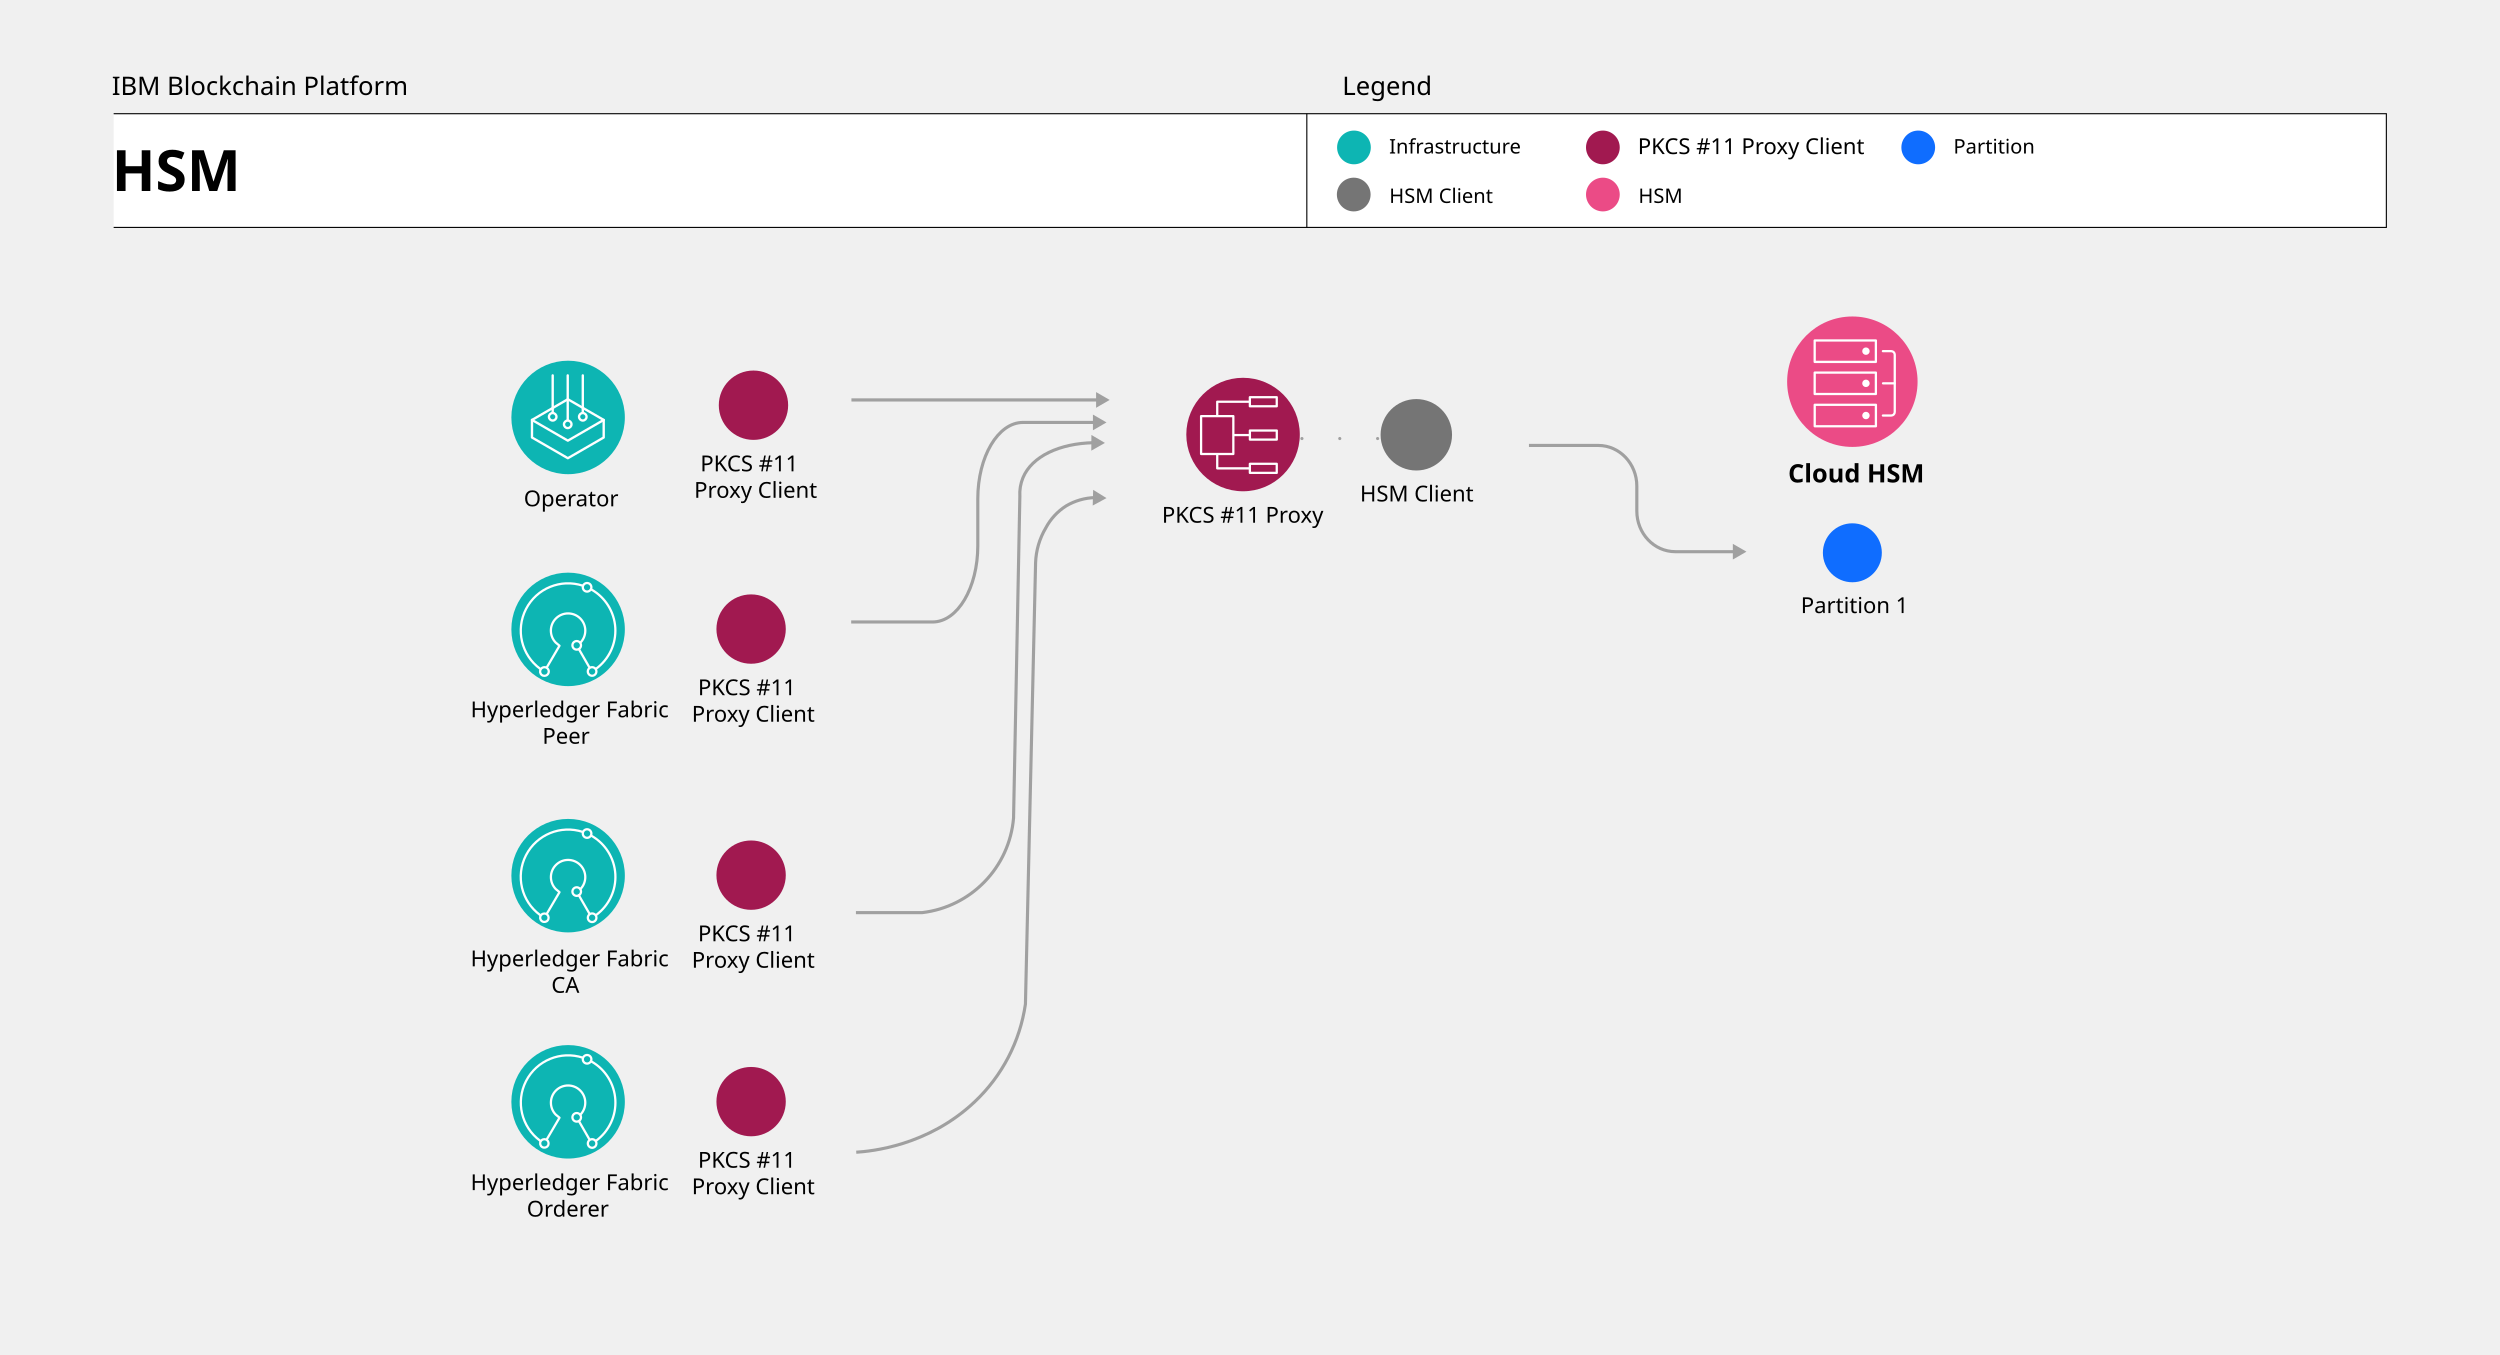
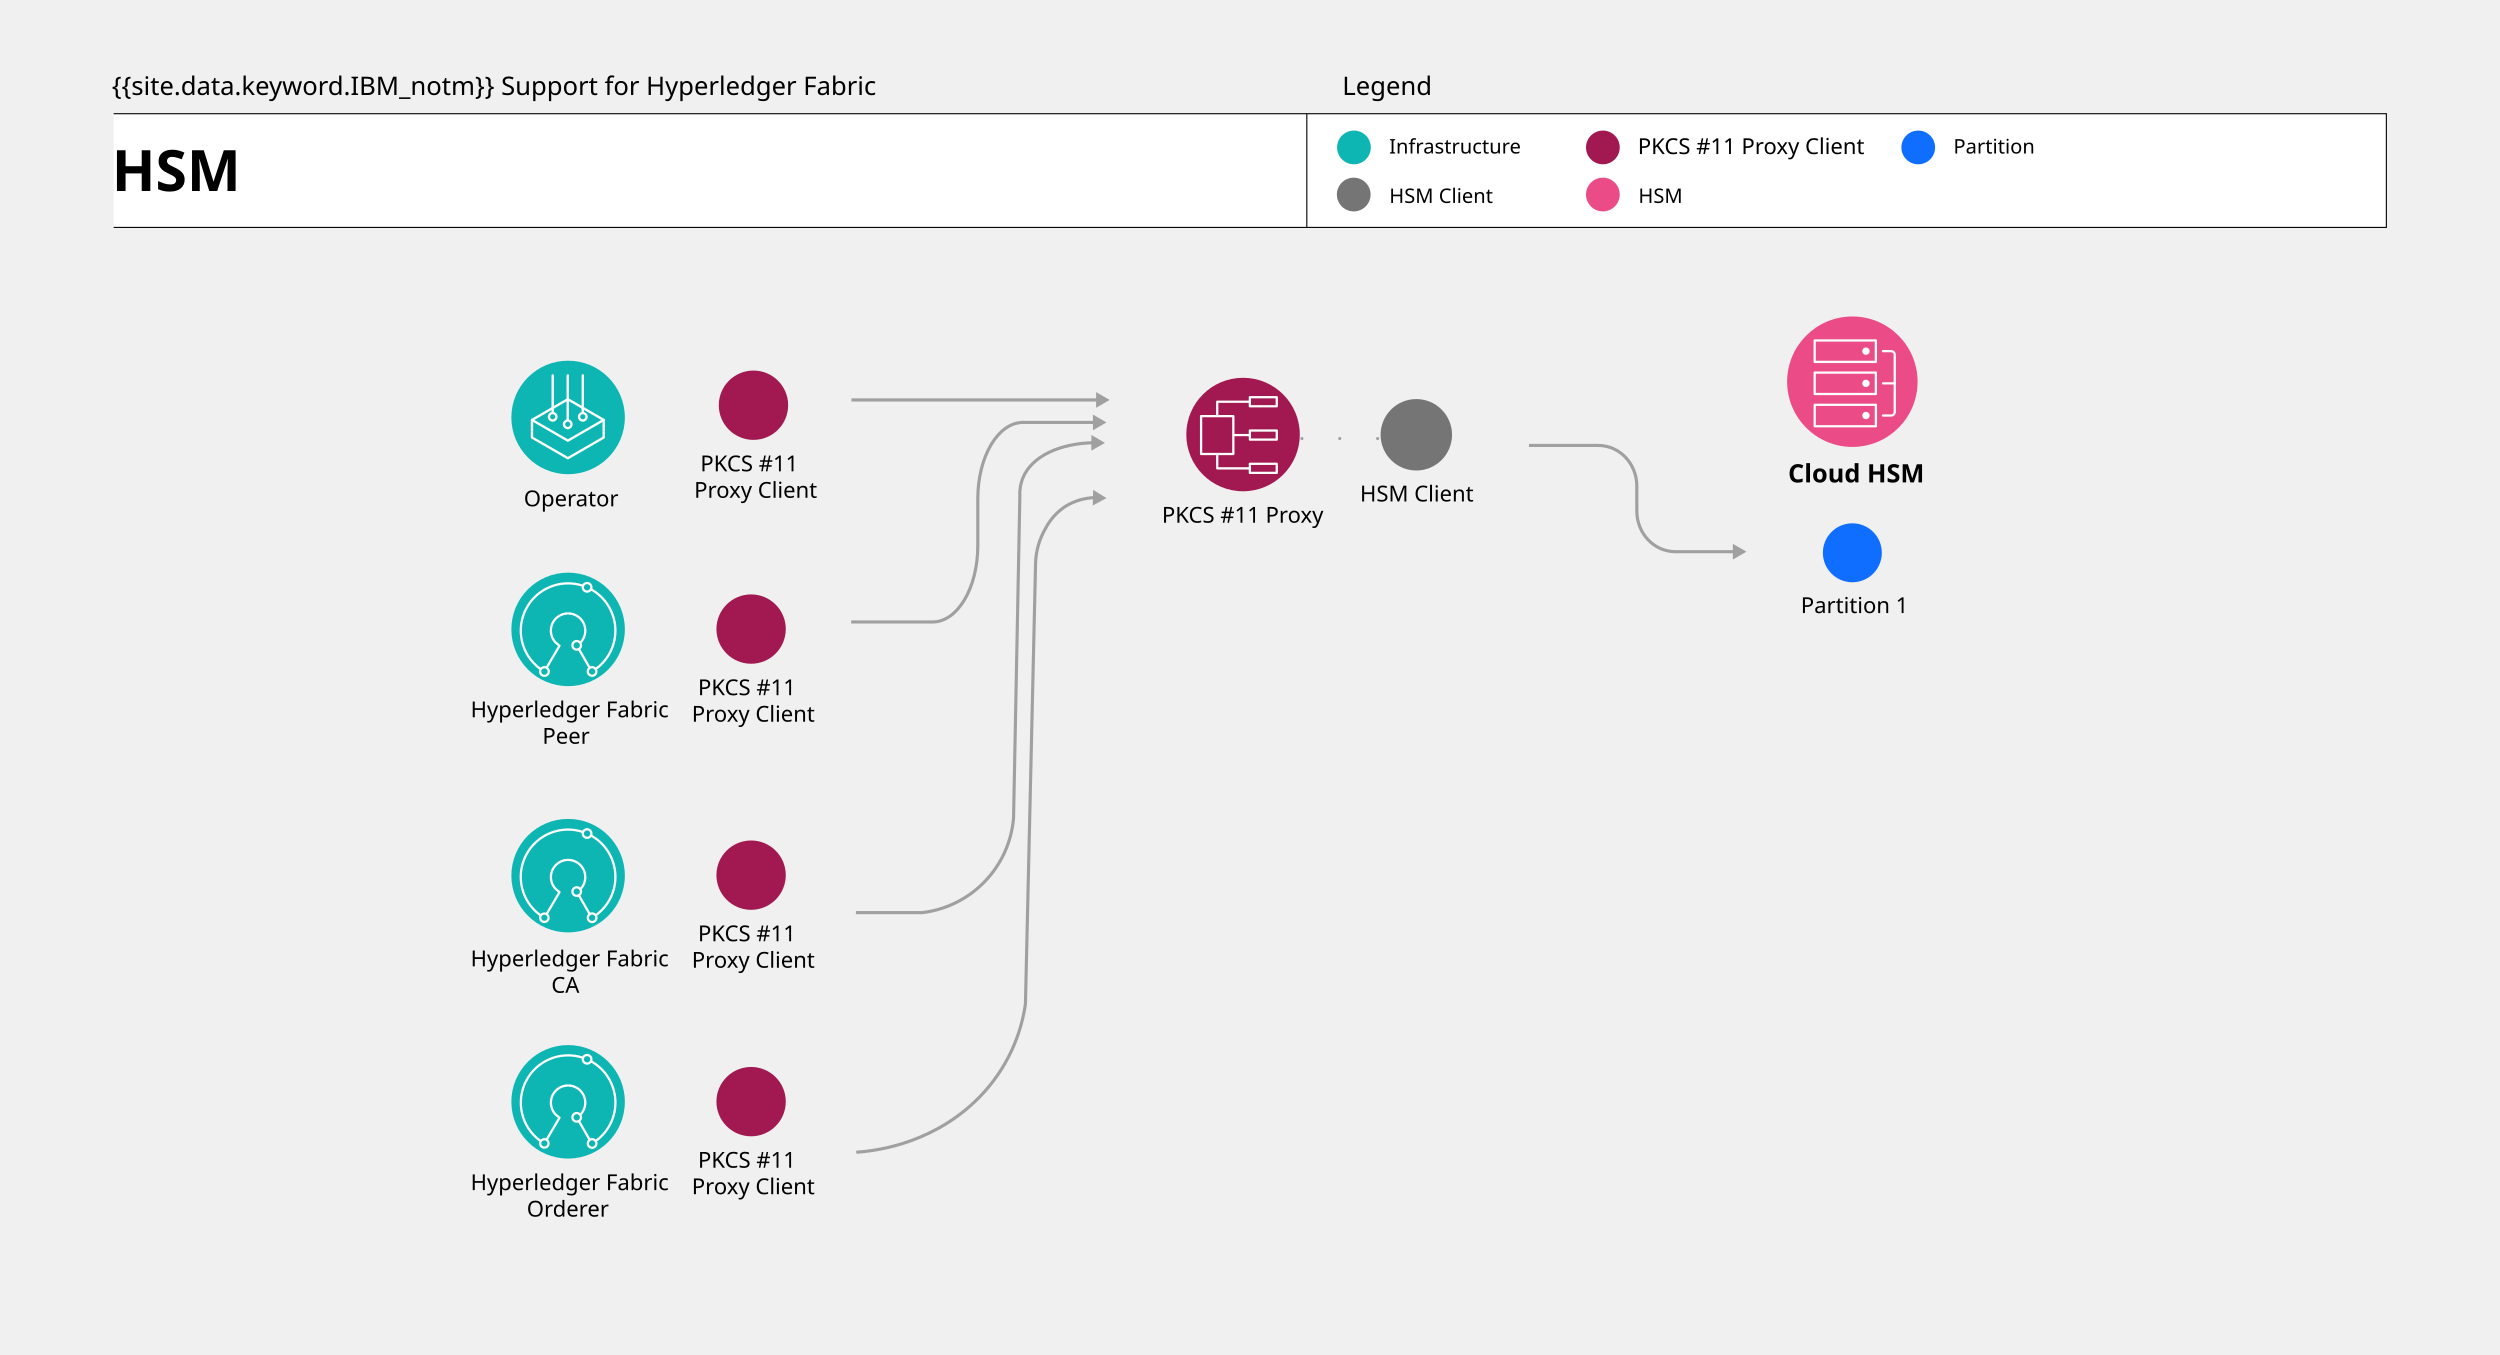
<svg xmlns="http://www.w3.org/2000/svg" id="Layer_1" data-name="Layer 1" viewBox="0 0 793.03 429.77">
  <defs>
    <style>
      .cls-1{fill:#f0f0f0}.cls-15,.cls-16,.cls-18,.cls-2,.cls-20{fill:none}.cls-2{stroke:#a0a0a0}.cls-15,.cls-18,.cls-19,.cls-2,.cls-20{stroke-linejoin:round}.cls-3{fill:#a0a0a0}.cls-22{fill:#fff}.cls-16,.cls-22{stroke-miterlimit:10}.cls-5{font-size:8.13px}.cls-13,.cls-5,.cls-7{font-family:IBMPlexSans, IBM Plex Sans}.cls-7{font-size:6.39px}.cls-8{fill:#a11950}.cls-9{fill:#eb4b86}.cls-10{fill:#757575}.cls-11,.cls-19{fill:#0db5b3}.cls-12{fill:#0f6dff}.cls-13{font-size:7px}.cls-15,.cls-16,.cls-18,.cls-19,.cls-20,.cls-22{stroke:#fff}.cls-15,.cls-18,.cls-19{stroke-linecap:round}.cls-15,.cls-16,.cls-20,.cls-22{stroke-width:0.72px}.cls-18,.cls-19{stroke-width:0.75px}
    </style>
  </defs>
  <rect class="cls-1" x="140.87" y="107.8" width="126.13" height="61.56" />
  <rect class="cls-1" x="355.8" y="108.91" width="126.13" height="69.56" />
  <rect class="cls-1" x="557.59" y="122.71" width="60" height="91.29" />
  <rect class="cls-1" x="140.87" y="178.82" width="126.13" height="61.56" />
  <rect class="cls-1" x="140.87" y="256.87" width="126.13" height="61.56" />
  <rect class="cls-1" x="140.87" y="328.72" width="126.13" height="61.56" />
  <path class="cls-2" d="M270,197.3h25.83c7.92,0,14.34-10.83,14.34-24.2V158.21c0-13.37,6.42-24.21,14.34-24.21h22.9" />
  <polygon class="cls-3" points="346.69 136.49 351 134 346.69 131.51 346.69 136.49" />
  <path class="cls-2" d="M485,141.3h22c6.75,0,12.22,5.77,12.22,12.89v7.92c0,7.12,5.46,12.89,12.21,12.89h19" />
  <polygon class="cls-3" points="549.68 177.49 554 175 549.68 172.51 549.68 177.49" />
  <path class="cls-2" d="M271.51,289.5h21a33,33,0,0,0,29-30q1-51,2-102a13.5,13.5,0,0,1,1-6c2.83-6.74,11.56-10.85,22.41-11.07" />
  <polygon class="cls-3" points="346.17 142.96 350.5 140.5 346.21 137.97 346.17 142.96" />
  <path class="cls-2" d="M271.61,365.5c4.57-.29,22.74-1.94,37.57-16a53,53,0,0,0,16.1-31q1.61-70,3.22-140a23.19,23.19,0,0,1,3.22-11,18.61,18.61,0,0,1,6.44-7,19,19,0,0,1,9.26-2.66" />
  <polygon class="cls-3" points="346.62 160.37 351 158 346.76 155.38 346.62 160.37" />
  <polyline points="36.05 72.14 756.98 72.14 756.98 36.07 36.05 36.07" style="stroke-miterlimit:10;stroke:#000;stroke-width:0.35px;fill:#fff" />
  <text class="cls-5" transform="translate(35.47 30.13)">
-     IBM Blockchain Platform
+     {{site.data.keyword.IBM_notm}} Support for Hyperledger Fabric
  </text>
  <text class="cls-5" transform="translate(425.8 30.13)">
    Legend
  </text>
  <text transform="translate(35.47 60.59)" style="font-size:18.1px;font-family:IBMPlexSans-Bold, IBM Plex Sans;font-weight:700">
    HSM
  </text>
  <text class="cls-7" transform="translate(440.65 48.7)">
    Infrastructure
  </text>
  <circle class="cls-8" cx="508.45" cy="46.77" r="5.35" />
  <circle class="cls-9" cx="508.45" cy="61.71" r="5.35" />
  <text class="cls-7" transform="translate(519.72 64.38)">
    HSM
  </text>
  <text class="cls-7" transform="translate(440.69 64.38)">
    HSM Client
  </text>
  <circle class="cls-10" cx="429.42" cy="61.71" r="5.35" />
  <circle class="cls-11" cx="429.49" cy="46.77" r="5.35" />
  <text class="cls-7" transform="translate(619.65 48.7)">
    Partition
  </text>
  <circle class="cls-12" cx="608.49" cy="46.77" r="5.35" />
  <text class="cls-13" transform="translate(519.54 48.88)">
    PKCS #11 Proxy Client
  </text>
  <line x1="414.54" y1="72.14" x2="414.54" y2="36.07" style="stroke-miterlimit:10;stroke:#000;stroke-width:0.35px;fill:none" />
  <circle class="cls-11" cx="180.21" cy="199.65" r="18" />
  <line class="cls-15" x1="183.62" y1="205.89" x2="186.93" y2="211.64" />
  <path class="cls-15" d="M184.14,203.83a5.46,5.46,0,1,0-7.87,0l1.21,1-4,6.82" />
  <path class="cls-15" d="M184.87,185.79a15,15,0,0,0-13.53,26.36" />
  <path class="cls-15" d="M189.07,212.15A15,15,0,0,0,187.6,187" />
  <circle class="cls-16" cx="182.94" cy="204.71" r="1.36" />
  <circle class="cls-16" cx="187.82" cy="213" r="1.36" />
  <circle class="cls-16" cx="186.23" cy="186.3" r="1.36" />
  <path class="cls-16" d="M171.54,212.3a1.79,1.79,0,0,1,.2-.26,1.37,1.37,0,0,1,1.93,0,1.35,1.35,0,0,1,0,1.93,1.36,1.36,0,0,1-2.13-1.67" />
  <circle class="cls-11" cx="180.21" cy="349.51" r="18" />
  <line class="cls-15" x1="183.62" y1="355.61" x2="186.93" y2="361.36" />
  <path class="cls-15" d="M184.14,353.55a5.45,5.45,0,1,0-7.87,0l1.21,1-4,6.81" />
  <path class="cls-15" d="M184.87,335.51a15,15,0,0,0-13.52,26.36" />
  <path class="cls-15" d="M189.08,361.87a15,15,0,0,0-1.48-25.16" />
  <circle class="cls-16" cx="182.94" cy="354.43" r="1.36" />
  <circle class="cls-16" cx="187.83" cy="362.73" r="1.36" />
  <circle class="cls-16" cx="186.23" cy="336.02" r="1.36" />
  <path class="cls-16" d="M171.54,362a1.71,1.71,0,0,1,.21-.26,1.34,1.34,0,1,1-.21.26" />
  <circle class="cls-11" cx="180.21" cy="277.77" r="18" />
  <line class="cls-15" x1="183.62" y1="284" x2="186.93" y2="289.75" />
  <path class="cls-15" d="M184.14,282a5.45,5.45,0,1,0-7.87,0l1.21,1-4,6.81" />
  <path class="cls-15" d="M184.87,263.9a15,15,0,0,0-13.52,26.37" />
  <path class="cls-15" d="M189.08,290.27a15,15,0,0,0-1.48-25.16" />
  <circle class="cls-16" cx="182.94" cy="282.82" r="1.36" />
  <circle class="cls-16" cx="187.83" cy="291.12" r="1.36" />
  <circle class="cls-16" cx="186.23" cy="264.41" r="1.36" />
  <path class="cls-16" d="M171.54,290.41a1.71,1.71,0,0,1,.21-.26,1.34,1.34,0,1,1-.21.26" />
  <g>
    <line class="cls-2" x1="348.42" y1="126.86" x2="270.08" y2="126.86" />
    <polygon class="cls-3" points="347.69 124.37 352 126.86 347.69 129.36 347.69 124.37" />
  </g>
  <circle class="cls-10" cx="449.27" cy="137.92" r="11.33" />
  <text class="cls-13" transform="translate(431.41 159.07)">
    HSM Client
  </text>
  <text class="cls-13" transform="translate(166.15 160.61)">
    Operator
  </text>
  <path d="M185.23,126.87a4.85,4.85,0,1,1-4.85-4.85,4.85,4.85,0,0,1,4.85,4.85" style="stroke-width:0.75px;stroke-linecap:round;stroke:#fff;stroke-miterlimit:10;fill:none" />
  <g>
    <circle class="cls-11" cx="180.21" cy="132.42" r="18" />
    <line class="cls-18" x1="180.09" y1="134.6" x2="180.09" y2="119.08" />
    <line class="cls-18" x1="184.87" y1="132.21" x2="184.87" y2="119.08" />
    <line class="cls-18" x1="175.32" y1="132.21" x2="175.32" y2="119.08" />
    <polyline class="cls-18" points="191.5 133.21 180.13 126.64 168.75 133.21 168.75 138.78 180.13 145.35 191.5 138.78 191.5 133.21" />
    <polyline class="cls-18" points="168.75 133.21 180.13 139.78 191.5 133.21" />
    <circle class="cls-19" cx="180.09" cy="134.6" r="1.19" />
    <circle class="cls-19" cx="175.32" cy="132.21" r="1.19" />
    <circle class="cls-19" cx="184.87" cy="132.21" r="1.19" />
  </g>
  <text class="cls-13" transform="translate(571.24 194.48)">
    Partition 1
  </text>
  <circle class="cls-12" cx="587.59" cy="175.35" r="9.35" />
  <text class="cls-13" transform="translate(222.16 149.51)">
    PKCS #11 <tspan x="-1.96" y="8.4">Proxy Client</tspan>
  </text>
  <circle class="cls-8" cx="239.01" cy="128.54" r="11" />
  <text class="cls-13" transform="translate(221.41 220.53)">
    PKCS #11 <tspan x="-1.96" y="8.4">Proxy Client</tspan>
  </text>
  <text class="cls-13" transform="translate(149.29 227.53)">
    Hyperledger Fabric<tspan x="22.77" y="8.4">Peer</tspan>
  </text>
  <text class="cls-13" transform="translate(149.29 306.53)">
    Hyperledger Fabric<tspan x="25.6" y="8.4">CA</tspan>
  </text>
  <text class="cls-13" transform="translate(149.29 377.53)">
    Hyperledger Fabric<tspan x="17.81" y="8.4">Orderer</tspan>
  </text>
  <circle class="cls-8" cx="238.26" cy="199.55" r="11" />
  <text class="cls-13" transform="translate(221.41 298.58)">
    PKCS #11 <tspan x="-1.96" y="8.4">Proxy Client</tspan>
  </text>
  <circle class="cls-8" cx="238.26" cy="277.61" r="11" />
  <text class="cls-13" transform="translate(221.41 370.42)">
    PKCS #11 <tspan x="-1.96" y="8.4">Proxy Client</tspan>
  </text>
  <circle class="cls-8" cx="238.26" cy="349.45" r="11" />
  <text class="cls-13" transform="translate(368.58 165.81)">
    PKCS #11 Proxy
  </text>
  <circle class="cls-8" cx="394.31" cy="137.84" r="18" />
  <g>
    <rect class="cls-20" x="399.3" y="144.3" width="2.87" height="8.53" transform="rotate(-90 400.735 148.565)" />
    <rect class="cls-20" x="399.3" y="133.74" width="2.87" height="8.53" transform="rotate(-90 400.74 138)" />
    <rect class="cls-20" x="399.3" y="123.17" width="2.87" height="8.53" transform="rotate(-90 400.735 127.435)" />
    <line class="cls-20" x1="391.23" y1="138" x2="396.47" y2="138" />
    <polyline class="cls-20" points="396.47 127.43 386.12 127.43 386.12 132" />
    <polyline class="cls-20" points="396.47 148.57 386.12 148.57 386.12 144.01" />
    <rect class="cls-15" x="381" y="132" width="10.23" height="12.01" />
  </g>
  <text transform="translate(567.2 153.03)" style="font-size:8.05px;font-family:IBMPlexSans-SemiBold, IBM Plex Sans;font-weight:600">
    Cloud HSM
  </text>
  <circle class="cls-9" cx="587.59" cy="121.08" r="20.69" />
  <g>
    <circle class="cls-22" cx="591.9" cy="111.39" r=".82" />
    <circle class="cls-22" cx="591.9" cy="131.81" r=".82" />
    <circle class="cls-22" cx="591.9" cy="121.6" r=".82" />
    <rect class="cls-15" x="581.94" y="122.11" width="6.81" height="19.41" transform="rotate(-90 585.345 131.805)" />
    <rect class="cls-15" x="581.95" y="111.9" width="6.8" height="19.41" transform="rotate(-90 585.34 121.6)" />
    <rect class="cls-15" x="581.94" y="101.69" width="6.8" height="19.41" transform="rotate(-90 585.345 111.395)" />
    <path class="cls-15" d="M597.28,131.81h2.64a1.12,1.12,0,0,0,1.12-1.12V112.51a1.12,1.12,0,0,0-1.12-1.12h-2.64" />
    <line class="cls-15" x1="601" y1="121.6" x2="597.32" y2="121.6" />
  </g>
  <line x1="412.99" y1="139.11" x2="440" y2="139.11" style="stroke-dasharray:0 4 0 4 0 4;stroke-linecap:round;stroke-linejoin:round;stroke:#a0a0a0;fill:none" />
</svg>
